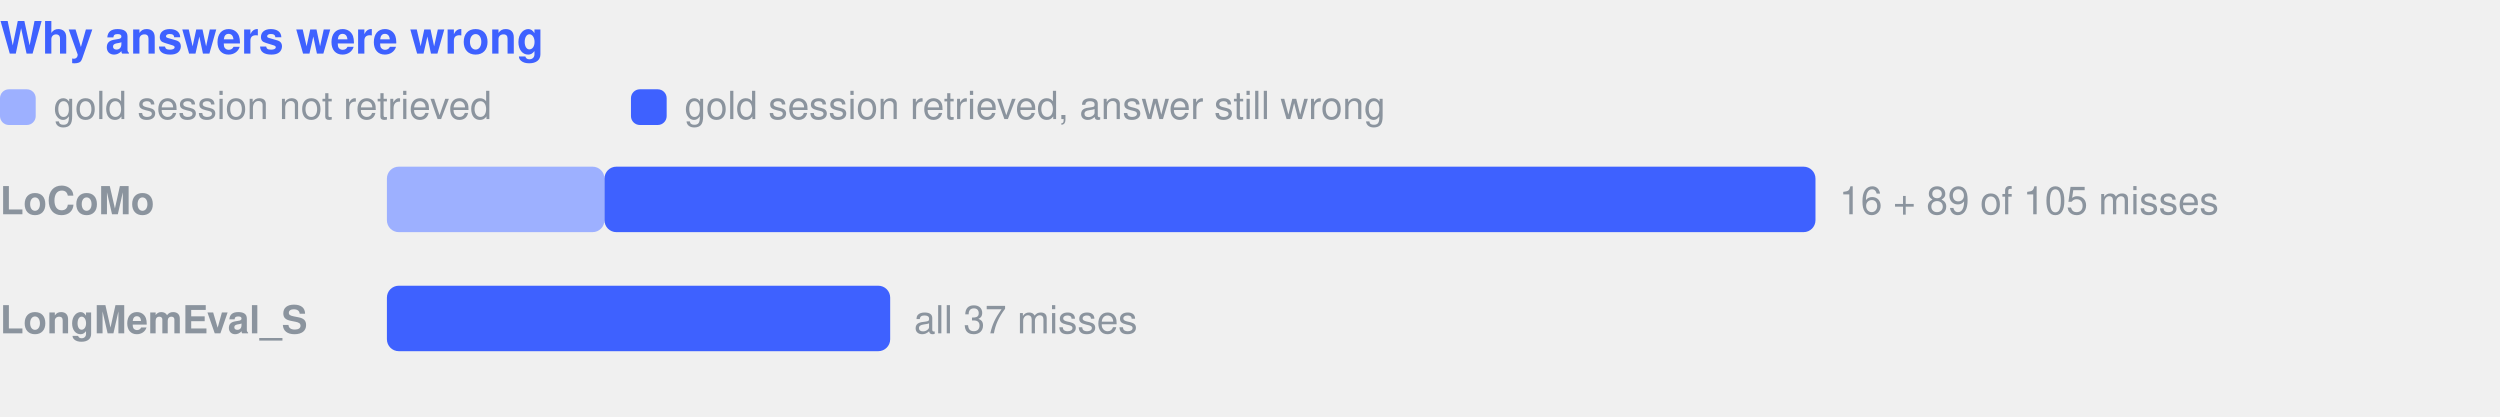
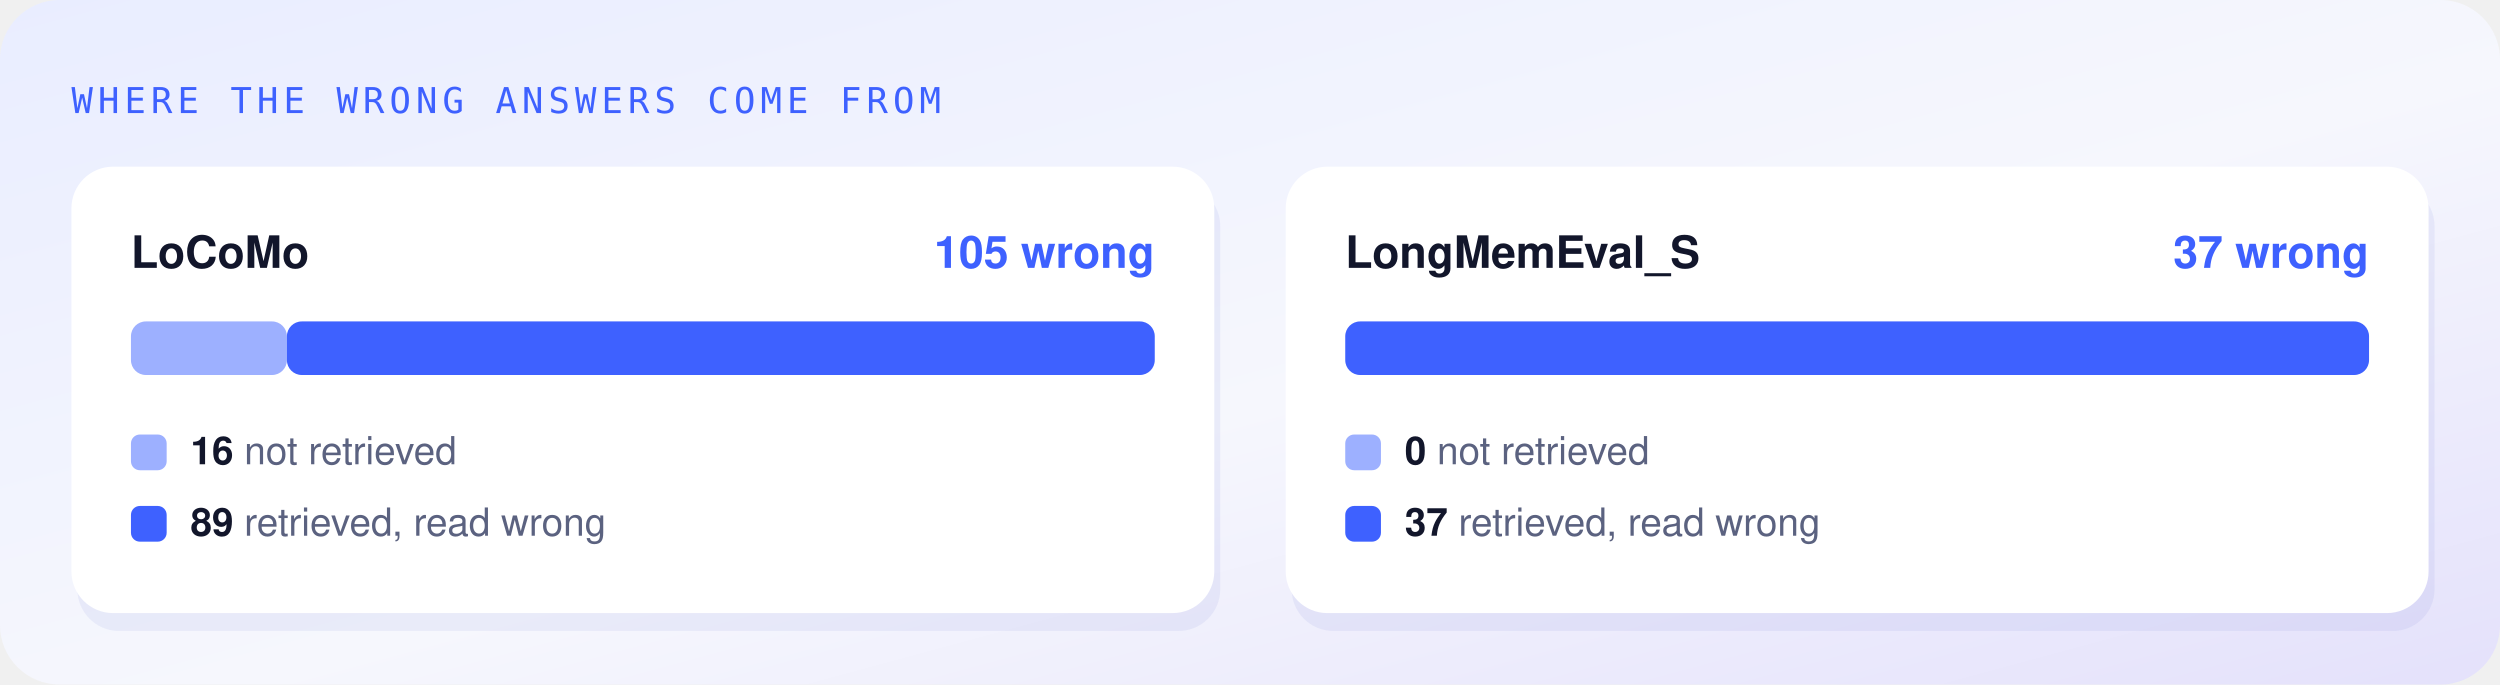
- <svg xmlns="http://www.w3.org/2000/svg" width="840" height="140" viewBox="0 0 840 140" role="img" aria-label="Retrieval misses against reader misses">
-   <style>text{font-family:-apple-system, BlinkMacSystemFont, "Segoe UI", Helvetica, Arial, sans-serif;fill:#8B949E} .t{font-size:15px;font-weight:600;fill:#3E61FF} .s{font-size:13px} .v{font-size:13px;font-weight:600} .w{fill:#FFFFFF}</style>
-   <text class="t" x="0" y="18">Why answers were wrong</text>
-   <rect x="0" y="30" width="12" height="12" rx="3" fill="#9DB0FF" />
-   <text class="s" x="18" y="40">gold session not retrieved</text>
-   <rect x="212" y="30" width="12" height="12" rx="3" fill="#3E61FF" />
-   <text class="s" x="230" y="40">gold session retrieved, answer still wrong</text>
-   <text class="v" x="0" y="72">LoCoMo</text>
-   <rect x="130.0" y="56" width="73.1" height="22" rx="4" fill="#9DB0FF" />
-   <rect x="203.1" y="56" width="406.9" height="22" rx="4" fill="#3E61FF" />
-   <text class="s" x="618.0" y="72">16 + 89 of 105 misses</text>
-   <text class="v" x="0" y="112">LongMemEval_S</text>
-   <rect x="130.0" y="96" width="169.1" height="22" rx="4" fill="#3E61FF" />
-   <text class="s" x="307.1" y="112">all 37 misses</text>
+ <svg xmlns="http://www.w3.org/2000/svg" width="840" height="230" viewBox="0 0 840 230" role="img" aria-label="Retrieval misses against reader misses">
+   <defs>
+     <marker id="a" viewBox="0 0 10 10" refX="9" refY="5" markerWidth="7" markerHeight="7" orient="auto-start-reverse">
+       <path d="M0 0L10 5L0 10z" fill="#A3ACD1" />
+     </marker>
+     <linearGradient id="p" x1="0" y1="0" x2="1" y2="1">
+       <stop offset="0" stop-color="#E9EDFF" />
+       <stop offset=".55" stop-color="#F6F7FD" />
+       <stop offset="1" stop-color="#E4E1FB" />
+     </linearGradient>
+     <linearGradient id="g" x1="0" y1="0" x2="1" y2="1">
+       <stop offset="0" stop-color="#3E61FF" />
+       <stop offset="1" stop-color="#2A3FBF" />
+     </linearGradient>
+   </defs>
+   <style>text{font-family:-apple-system, BlinkMacSystemFont, "Segoe UI", Helvetica, Arial, sans-serif}</style>
+   <rect width="840" height="230" rx="20" fill="url(#p)" />
+   <text x="24" y="38" style="font-family:ui-monospace, SFMono-Regular, Menlo, Consolas, monospace;font-size:12px;letter-spacing:.14em;fill:#3E61FF">WHERE THE WRONG ANSWERS COME FROM</text>
+   <rect x="26.0" y="62" width="384.0" height="150" rx="14" fill="#2A3FBF" opacity=".07" />
+   <rect x="24.0" y="56" width="384.0" height="150" rx="14" fill="#FFFFFF" />
+   <text x="44.0" y="90" text-anchor="start" style="font-size:15px;font-weight:700;fill:#12162B">LoCoMo</text>
+   <text x="388.0" y="90" text-anchor="end" style="font-size:15px;font-weight:700;fill:#3E61FF">105 wrong</text>
+   <rect x="44.0" y="108" width="52.4" height="18" rx="5" fill="#9DB0FF" />
+   <rect x="96.4" y="108" width="291.6" height="18" rx="5" fill="#3E61FF" />
+   <rect x="44.0" y="146" width="12" height="12" rx="3" fill="#9DB0FF" />
+   <text x="64.0" y="156" text-anchor="start" style="font-size:13px;font-weight:400;fill:#5B6280">
+     <tspan style="font-weight:700;fill:#12162B">16</tspan>  not retrieved</text>
+   <rect x="44.0" y="170" width="12" height="12" rx="3" fill="#3E61FF" />
+   <text x="64.0" y="180" text-anchor="start" style="font-size:13px;font-weight:400;fill:#5B6280">
+     <tspan style="font-weight:700;fill:#12162B">89</tspan>  retrieved, read wrong</text>
+   <rect x="434.0" y="62" width="384.0" height="150" rx="14" fill="#2A3FBF" opacity=".07" />
+   <rect x="432.0" y="56" width="384.0" height="150" rx="14" fill="#FFFFFF" />
+   <text x="452.0" y="90" text-anchor="start" style="font-size:15px;font-weight:700;fill:#12162B">LongMemEval_S</text>
+   <text x="796.0" y="90" text-anchor="end" style="font-size:15px;font-weight:700;fill:#3E61FF">37 wrong</text>
+   <rect x="452.0" y="108" width="344.0" height="18" rx="5" fill="#3E61FF" />
+   <rect x="452.0" y="146" width="12" height="12" rx="3" fill="#9DB0FF" />
+   <text x="472.0" y="156" text-anchor="start" style="font-size:13px;font-weight:400;fill:#5B6280">
+     <tspan style="font-weight:700;fill:#12162B">0</tspan>  not retrieved</text>
+   <rect x="452.0" y="170" width="12" height="12" rx="3" fill="#3E61FF" />
+   <text x="472.0" y="180" text-anchor="start" style="font-size:13px;font-weight:400;fill:#5B6280">
+     <tspan style="font-weight:700;fill:#12162B">37</tspan>  retrieved, read wrong</text>
</svg>
